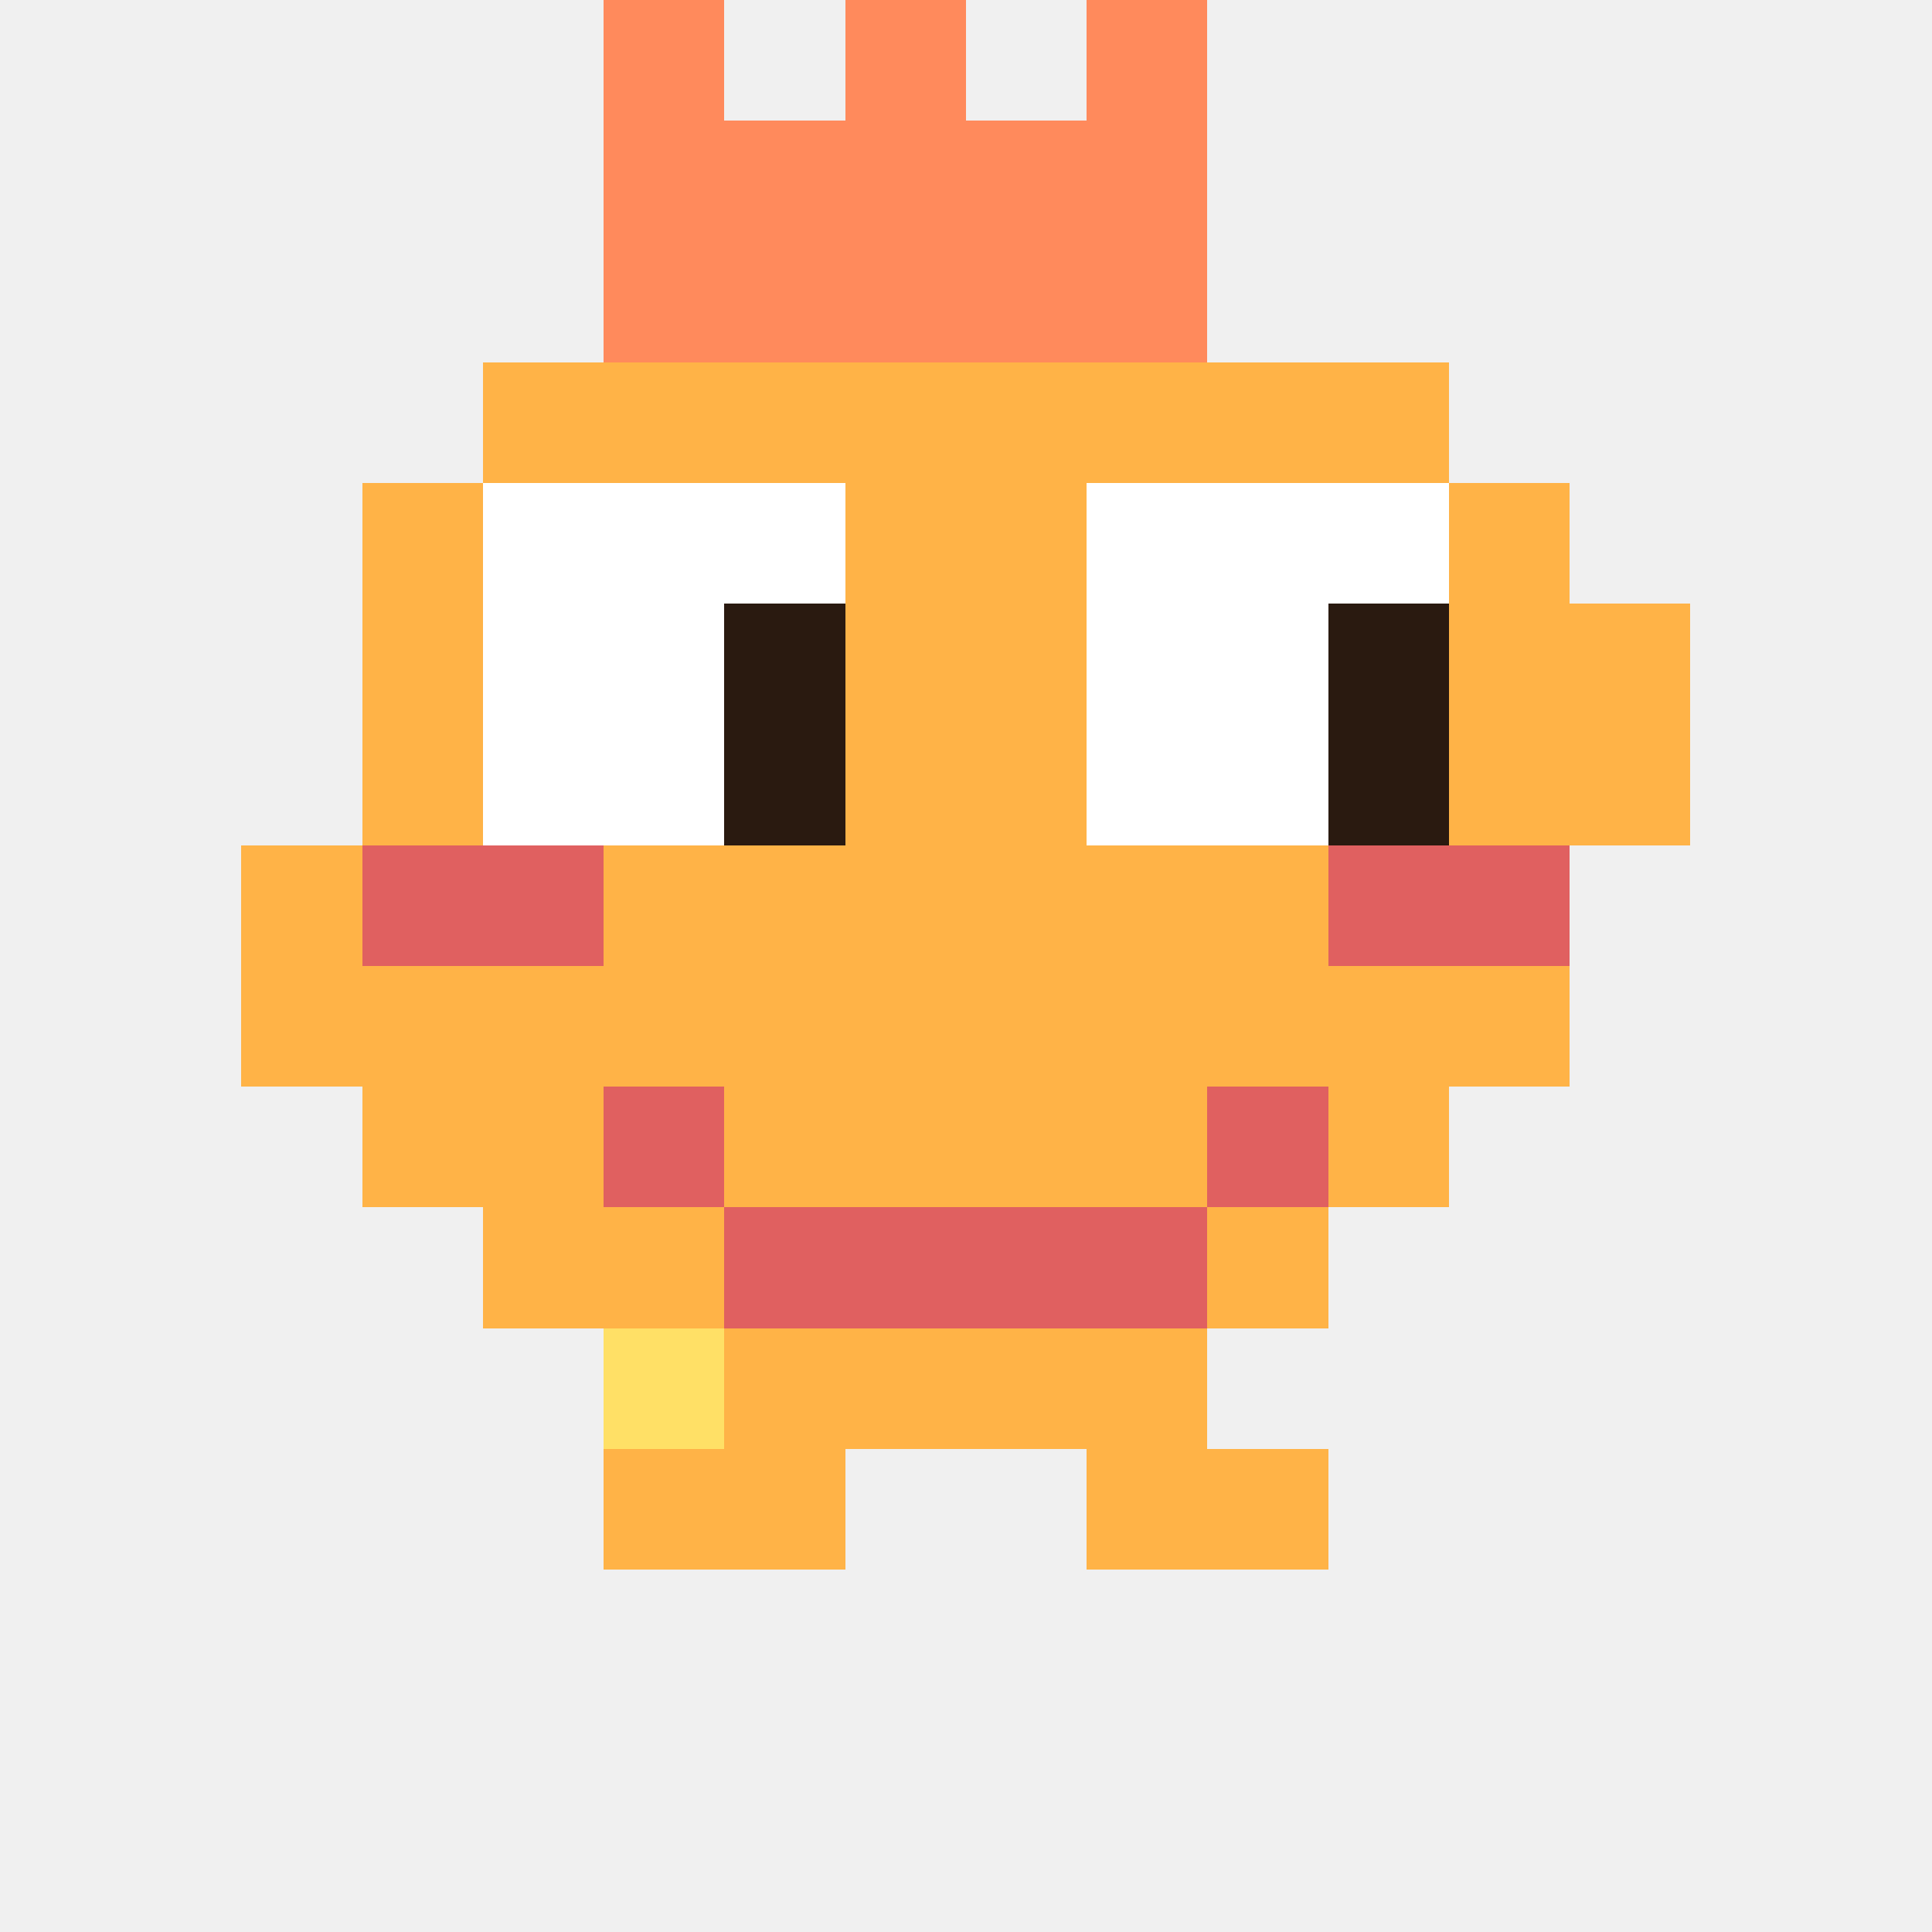
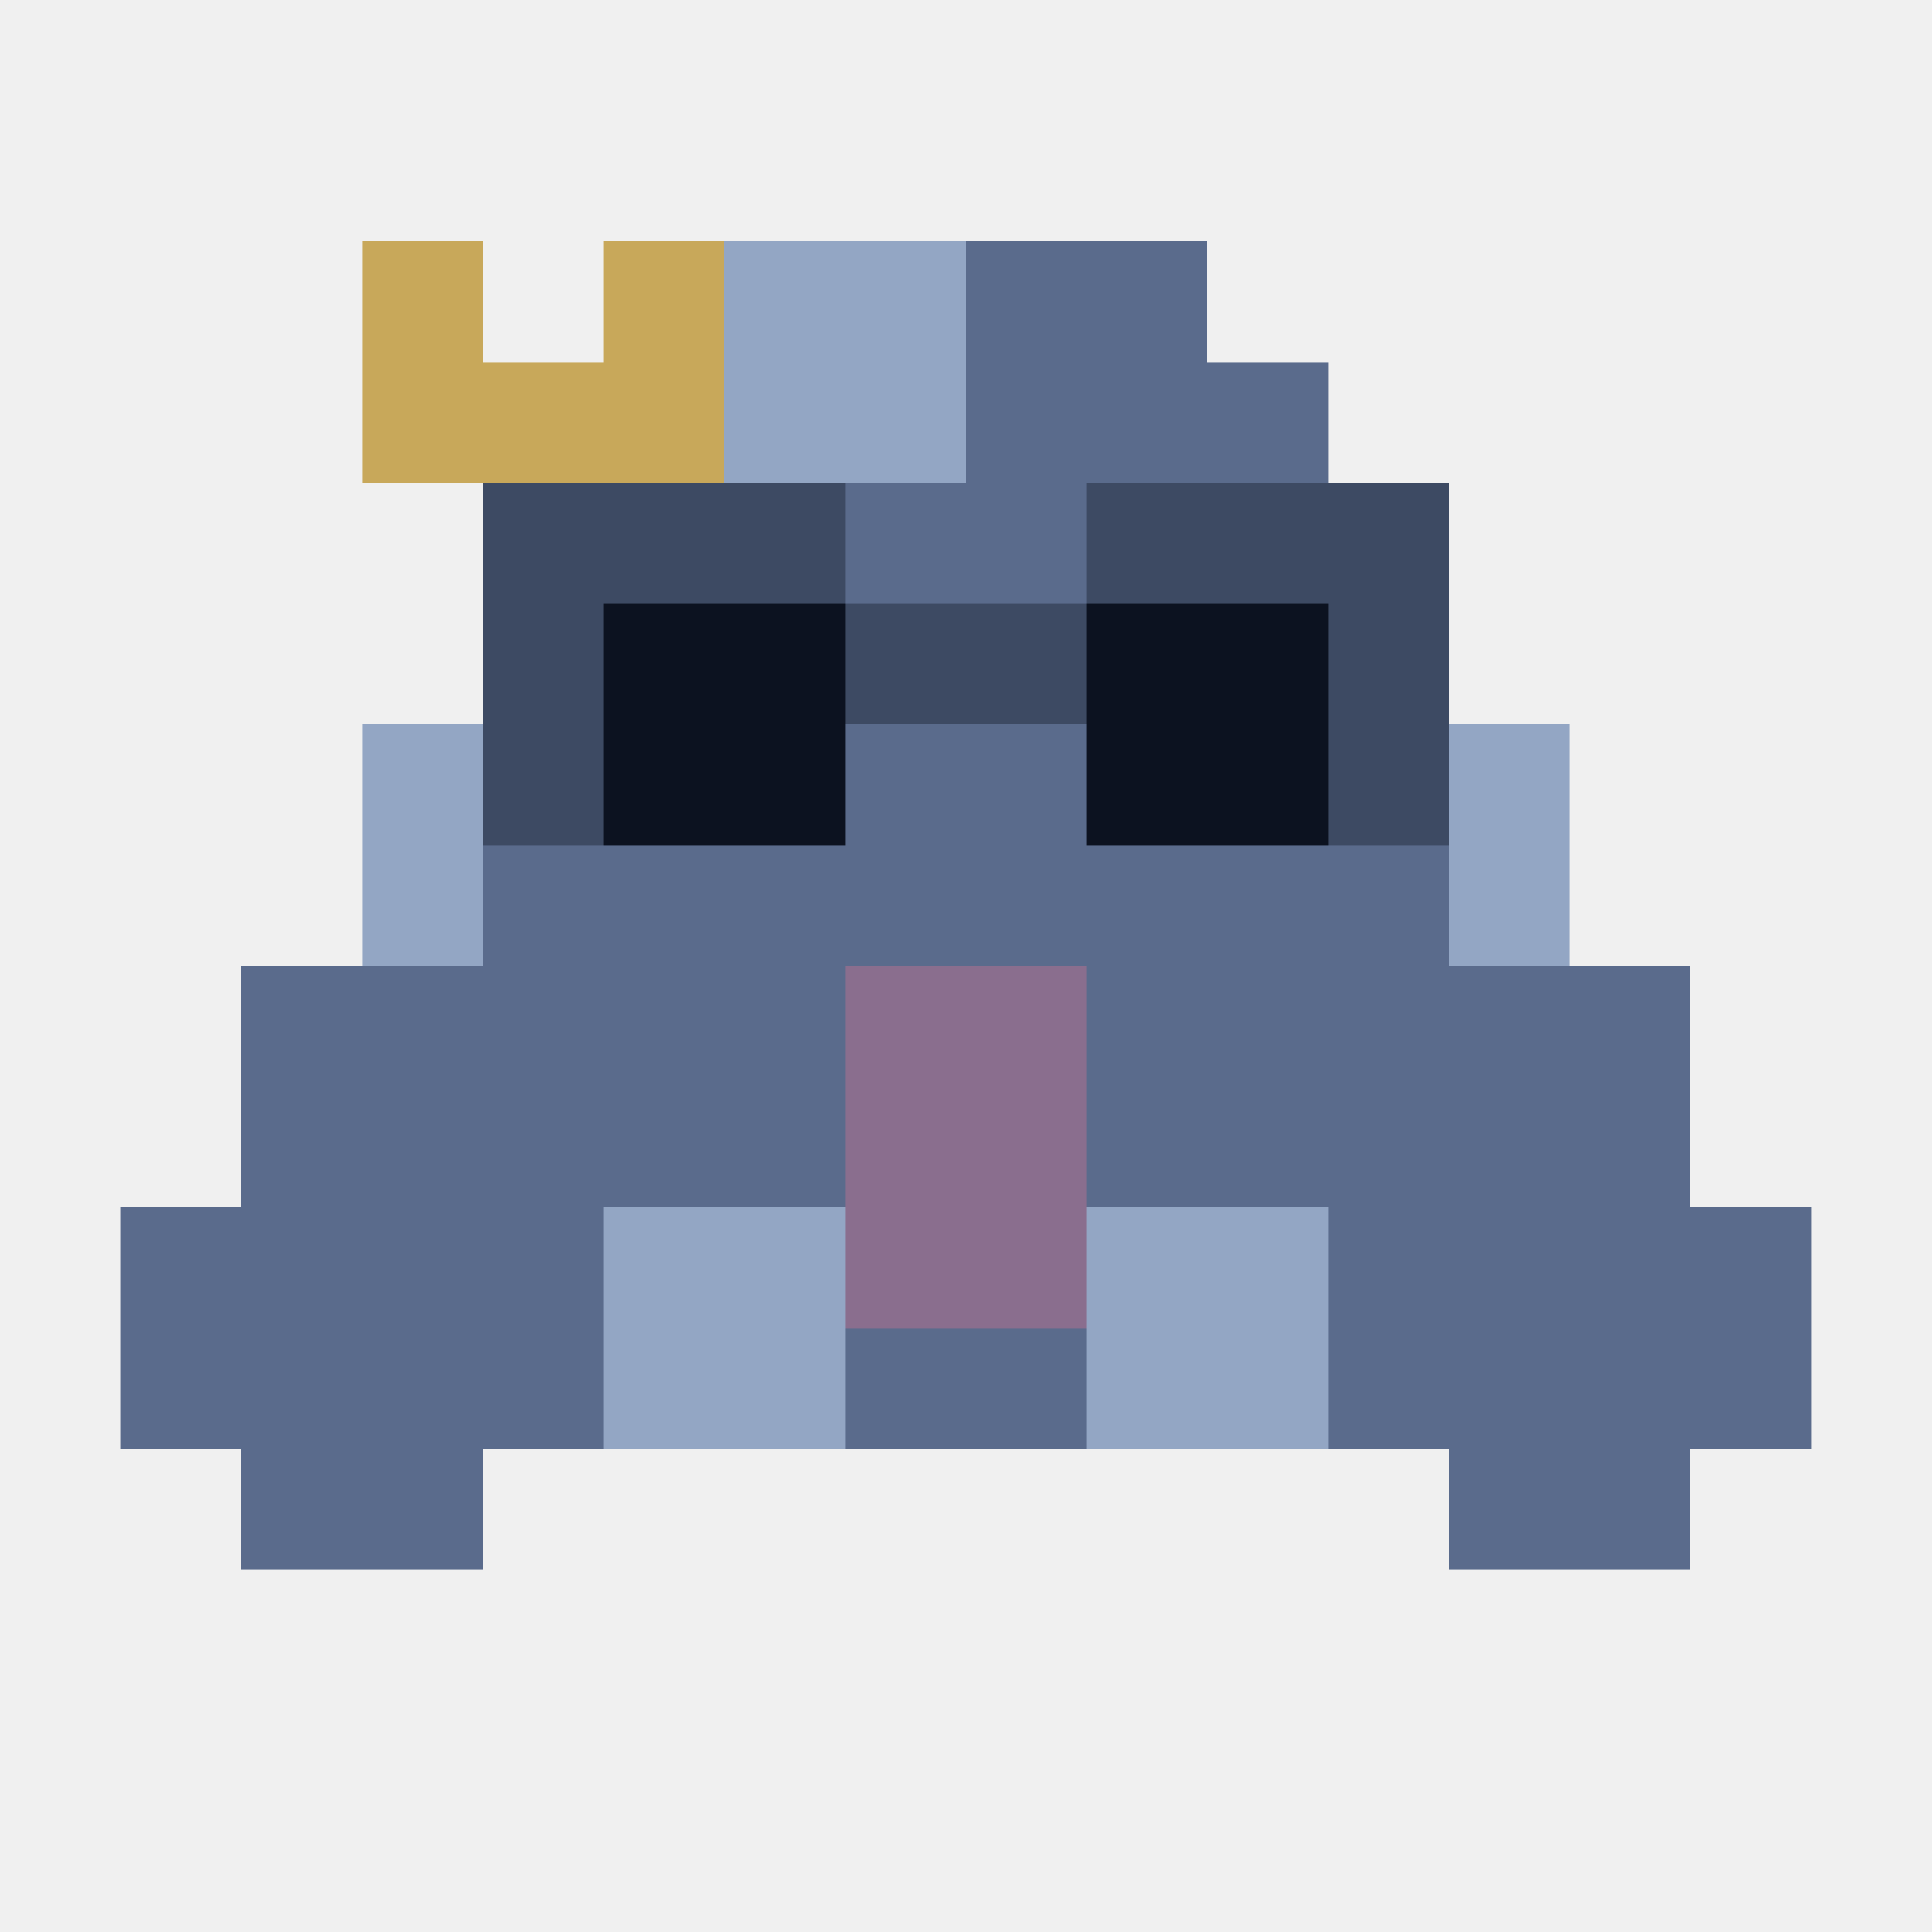
- <svg xmlns="http://www.w3.org/2000/svg" width="256" height="256" viewBox="0 0 256 256" shape-rendering="crispEdges">
+ <svg xmlns="http://www.w3.org/2000/svg" width="256" height="256" viewBox="0 0 256 256" shape-rendering="crispEdges" role="presentation" aria-hidden="true">
  <g>
-     <rect x="80" y="0" width="16" height="16" fill="#FF8A5C" />
-     <rect x="112" y="0" width="16" height="16" fill="#FF8A5C" />
-     <rect x="144" y="0" width="16" height="16" fill="#FF8A5C" />
-     <rect x="80" y="16" width="16" height="16" fill="#FF8A5C" />
-     <rect x="96" y="16" width="16" height="16" fill="#FF8A5C" />
-     <rect x="112" y="16" width="16" height="16" fill="#FF8A5C" />
-     <rect x="128" y="16" width="16" height="16" fill="#FF8A5C" />
-     <rect x="144" y="16" width="16" height="16" fill="#FF8A5C" />
-     <rect x="80" y="32" width="16" height="16" fill="#FF8A5C" />
-     <rect x="96" y="32" width="16" height="16" fill="#FF8A5C" />
-     <rect x="112" y="32" width="16" height="16" fill="#FF8A5C" />
-     <rect x="128" y="32" width="16" height="16" fill="#FF8A5C" />
-     <rect x="144" y="32" width="16" height="16" fill="#FF8A5C" />
-     <rect x="64" y="48" width="16" height="16" fill="#FFB347" />
-     <rect x="80" y="48" width="16" height="16" fill="#FFB347" />
-     <rect x="96" y="48" width="16" height="16" fill="#FFB347" />
-     <rect x="112" y="48" width="16" height="16" fill="#FFB347" />
-     <rect x="128" y="48" width="16" height="16" fill="#FFB347" />
-     <rect x="144" y="48" width="16" height="16" fill="#FFB347" />
-     <rect x="160" y="48" width="16" height="16" fill="#FFB347" />
-     <rect x="176" y="48" width="16" height="16" fill="#FFB347" />
-     <rect x="48" y="64" width="16" height="16" fill="#FFB347" />
-     <rect x="64" y="64" width="16" height="16" fill="#FFFFFF" />
-     <rect x="80" y="64" width="16" height="16" fill="#FFFFFF" />
-     <rect x="96" y="64" width="16" height="16" fill="#FFFFFF" />
-     <rect x="112" y="64" width="16" height="16" fill="#FFB347" />
-     <rect x="128" y="64" width="16" height="16" fill="#FFB347" />
-     <rect x="144" y="64" width="16" height="16" fill="#FFFFFF" />
-     <rect x="160" y="64" width="16" height="16" fill="#FFFFFF" />
-     <rect x="176" y="64" width="16" height="16" fill="#FFFFFF" />
-     <rect x="192" y="64" width="16" height="16" fill="#FFB347" />
-     <rect x="48" y="80" width="16" height="16" fill="#FFB347" />
-     <rect x="64" y="80" width="16" height="16" fill="#FFFFFF" />
-     <rect x="80" y="80" width="16" height="16" fill="#FFFFFF" />
-     <rect x="96" y="80" width="16" height="16" fill="#2A1A10" />
-     <rect x="112" y="80" width="16" height="16" fill="#FFB347" />
-     <rect x="128" y="80" width="16" height="16" fill="#FFB347" />
-     <rect x="144" y="80" width="16" height="16" fill="#FFFFFF" />
-     <rect x="160" y="80" width="16" height="16" fill="#FFFFFF" />
-     <rect x="176" y="80" width="16" height="16" fill="#2A1A10" />
-     <rect x="192" y="80" width="16" height="16" fill="#FFB347" />
-     <rect x="208" y="80" width="16" height="16" fill="#FFB347" />
-     <rect x="48" y="96" width="16" height="16" fill="#FFB347" />
-     <rect x="64" y="96" width="16" height="16" fill="#FFFFFF" />
-     <rect x="80" y="96" width="16" height="16" fill="#FFFFFF" />
-     <rect x="96" y="96" width="16" height="16" fill="#2A1A10" />
-     <rect x="112" y="96" width="16" height="16" fill="#FFB347" />
-     <rect x="128" y="96" width="16" height="16" fill="#FFB347" />
-     <rect x="144" y="96" width="16" height="16" fill="#FFFFFF" />
-     <rect x="160" y="96" width="16" height="16" fill="#FFFFFF" />
-     <rect x="176" y="96" width="16" height="16" fill="#2A1A10" />
-     <rect x="192" y="96" width="16" height="16" fill="#FFB347" />
-     <rect x="208" y="96" width="16" height="16" fill="#FFB347" />
-     <rect x="32" y="112" width="16" height="16" fill="#FFB347" />
-     <rect x="48" y="112" width="16" height="16" fill="#E06060" />
-     <rect x="64" y="112" width="16" height="16" fill="#E06060" />
-     <rect x="80" y="112" width="16" height="16" fill="#FFB347" />
-     <rect x="96" y="112" width="16" height="16" fill="#FFB347" />
-     <rect x="112" y="112" width="16" height="16" fill="#FFB347" />
-     <rect x="128" y="112" width="16" height="16" fill="#FFB347" />
-     <rect x="144" y="112" width="16" height="16" fill="#FFB347" />
-     <rect x="160" y="112" width="16" height="16" fill="#FFB347" />
-     <rect x="176" y="112" width="16" height="16" fill="#E06060" />
-     <rect x="192" y="112" width="16" height="16" fill="#E06060" />
-     <rect x="32" y="128" width="16" height="16" fill="#FFB347" />
-     <rect x="48" y="128" width="16" height="16" fill="#FFB347" />
-     <rect x="64" y="128" width="16" height="16" fill="#FFB347" />
-     <rect x="80" y="128" width="16" height="16" fill="#FFB347" />
-     <rect x="96" y="128" width="16" height="16" fill="#FFB347" />
-     <rect x="112" y="128" width="16" height="16" fill="#FFB347" />
-     <rect x="128" y="128" width="16" height="16" fill="#FFB347" />
-     <rect x="144" y="128" width="16" height="16" fill="#FFB347" />
-     <rect x="160" y="128" width="16" height="16" fill="#FFB347" />
-     <rect x="176" y="128" width="16" height="16" fill="#FFB347" />
-     <rect x="192" y="128" width="16" height="16" fill="#FFB347" />
-     <rect x="48" y="144" width="16" height="16" fill="#FFB347" />
-     <rect x="64" y="144" width="16" height="16" fill="#FFB347" />
-     <rect x="80" y="144" width="16" height="16" fill="#E06060" />
-     <rect x="96" y="144" width="16" height="16" fill="#FFB347" />
-     <rect x="112" y="144" width="16" height="16" fill="#FFB347" />
-     <rect x="128" y="144" width="16" height="16" fill="#FFB347" />
-     <rect x="144" y="144" width="16" height="16" fill="#FFB347" />
-     <rect x="160" y="144" width="16" height="16" fill="#E06060" />
-     <rect x="176" y="144" width="16" height="16" fill="#FFB347" />
-     <rect x="64" y="160" width="16" height="16" fill="#FFB347" />
-     <rect x="80" y="160" width="16" height="16" fill="#FFB347" />
-     <rect x="96" y="160" width="16" height="16" fill="#E06060" />
-     <rect x="112" y="160" width="16" height="16" fill="#E06060" />
-     <rect x="128" y="160" width="16" height="16" fill="#E06060" />
-     <rect x="144" y="160" width="16" height="16" fill="#E06060" />
-     <rect x="160" y="160" width="16" height="16" fill="#FFB347" />
-     <rect x="80" y="176" width="16" height="16" fill="#FFE066" />
-     <rect x="96" y="176" width="16" height="16" fill="#FFB347" />
-     <rect x="112" y="176" width="16" height="16" fill="#FFB347" />
-     <rect x="128" y="176" width="16" height="16" fill="#FFB347" />
-     <rect x="144" y="176" width="16" height="16" fill="#FFB347" />
-     <rect x="80" y="192" width="16" height="16" fill="#FFB347" />
-     <rect x="96" y="192" width="16" height="16" fill="#FFB347" />
-     <rect x="144" y="192" width="16" height="16" fill="#FFB347" />
-     <rect x="160" y="192" width="16" height="16" fill="#FFB347" />
+     <rect x="48" y="32" width="16" height="16" fill="#C8A85A" />
+     <rect x="80" y="32" width="16" height="16" fill="#C8A85A" />
+     <rect x="96" y="32" width="32" height="16" fill="#93A6C4" />
+     <rect x="128" y="32" width="32" height="16" fill="#5A6B8C" />
+     <rect x="48" y="48" width="48" height="16" fill="#C8A85A" />
+     <rect x="96" y="48" width="32" height="16" fill="#93A6C4" />
+     <rect x="128" y="48" width="48" height="16" fill="#5A6B8C" />
+     <rect x="64" y="64" width="48" height="16" fill="#3D4A63" />
+     <rect x="112" y="64" width="32" height="16" fill="#5A6B8C" />
+     <rect x="144" y="64" width="48" height="16" fill="#3D4A63" />
+     <rect x="64" y="80" width="16" height="16" fill="#3D4A63" />
+     <rect x="80" y="80" width="32" height="16" fill="#0C1220" />
+     <rect x="112" y="80" width="32" height="16" fill="#3D4A63" />
+     <rect x="144" y="80" width="32" height="16" fill="#0C1220" />
+     <rect x="176" y="80" width="16" height="16" fill="#3D4A63" />
+     <rect x="48" y="96" width="16" height="16" fill="#93A6C4" />
+     <rect x="64" y="96" width="16" height="16" fill="#3D4A63" />
+     <rect x="80" y="96" width="32" height="16" fill="#0C1220" />
+     <rect x="112" y="96" width="32" height="16" fill="#5A6B8C" />
+     <rect x="144" y="96" width="32" height="16" fill="#0C1220" />
+     <rect x="176" y="96" width="16" height="16" fill="#3D4A63" />
+     <rect x="192" y="96" width="16" height="16" fill="#93A6C4" />
+     <rect x="48" y="112" width="16" height="16" fill="#93A6C4" />
+     <rect x="64" y="112" width="128" height="16" fill="#5A6B8C" />
+     <rect x="192" y="112" width="16" height="16" fill="#93A6C4" />
+     <rect x="32" y="128" width="80" height="16" fill="#5A6B8C" />
+     <rect x="112" y="128" width="32" height="16" fill="#8A6E8E" />
+     <rect x="144" y="128" width="80" height="16" fill="#5A6B8C" />
+     <rect x="32" y="144" width="80" height="16" fill="#5A6B8C" />
+     <rect x="112" y="144" width="32" height="16" fill="#8A6E8E" />
+     <rect x="144" y="144" width="80" height="16" fill="#5A6B8C" />
+     <rect x="16" y="160" width="64" height="16" fill="#5A6B8C" />
+     <rect x="80" y="160" width="32" height="16" fill="#93A6C4" />
+     <rect x="112" y="160" width="32" height="16" fill="#8A6E8E" />
+     <rect x="144" y="160" width="32" height="16" fill="#93A6C4" />
+     <rect x="176" y="160" width="64" height="16" fill="#5A6B8C" />
+     <rect x="16" y="176" width="64" height="16" fill="#5A6B8C" />
+     <rect x="80" y="176" width="32" height="16" fill="#93A6C4" />
+     <rect x="112" y="176" width="32" height="16" fill="#5A6B8C" />
+     <rect x="144" y="176" width="32" height="16" fill="#93A6C4" />
+     <rect x="176" y="176" width="64" height="16" fill="#5A6B8C" />
+     <rect x="32" y="192" width="32" height="16" fill="#5A6B8C" />
+     <rect x="192" y="192" width="32" height="16" fill="#5A6B8C" />
  </g>
</svg>
